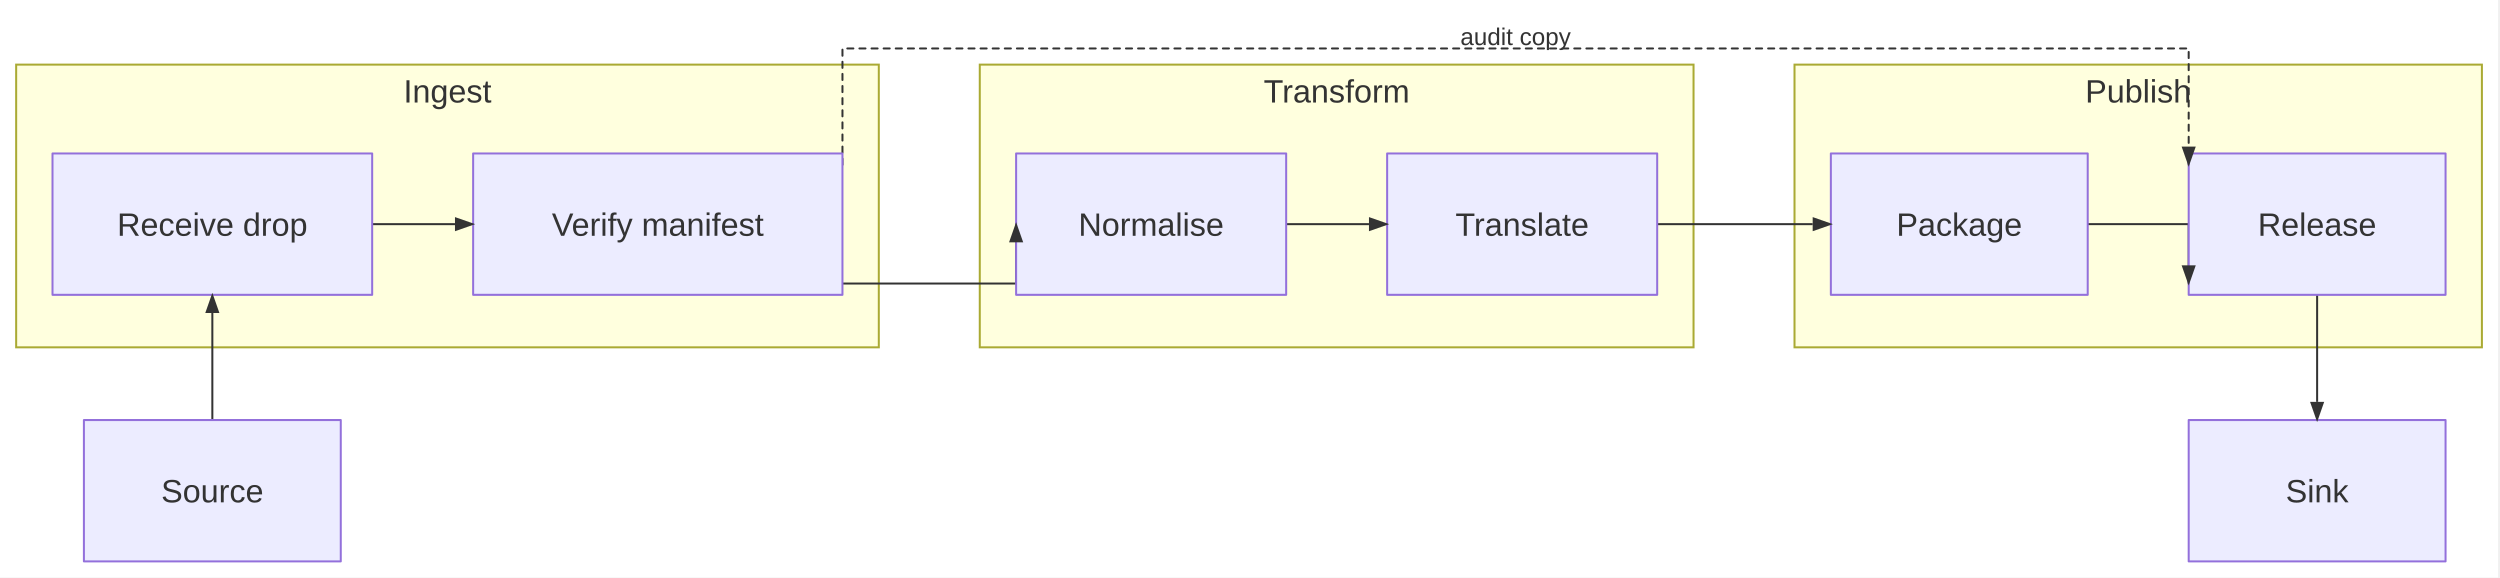
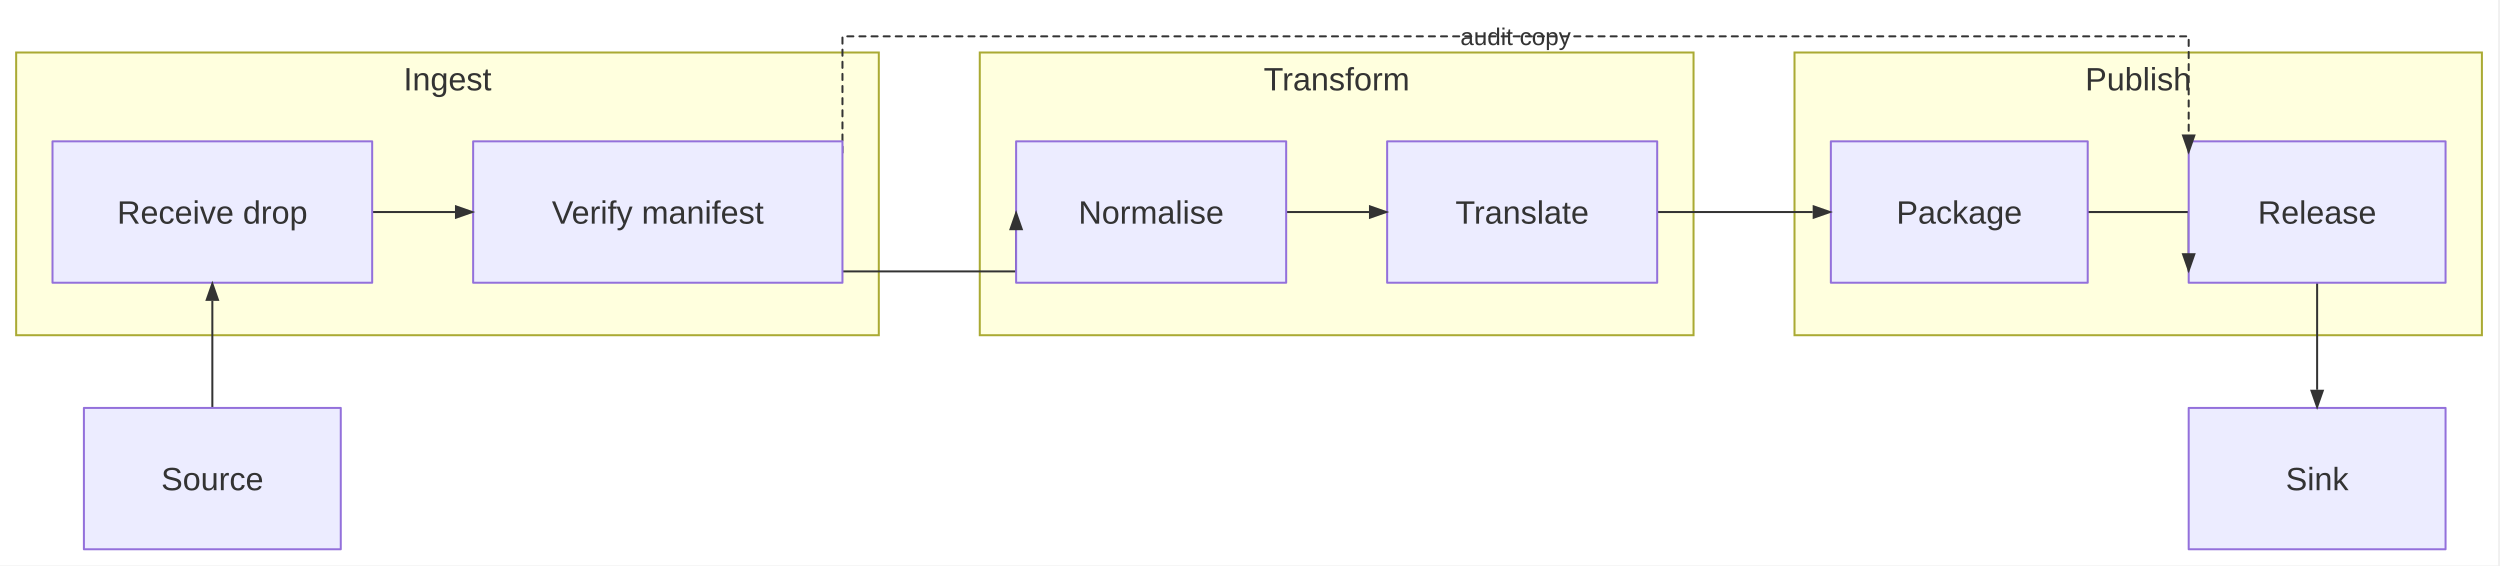
- <svg xmlns="http://www.w3.org/2000/svg" width="1238" height="286" viewBox="0 0 1238 286">
-   <rect x="0" y="0" width="1237.04" height="286" fill="white" />
-   <rect x="888.64" y="32" width="340.4" height="140" fill="#ffffde" stroke="#aaaa33" stroke-width="1" />
-   <text x="1058.84" y="50.76" text-anchor="middle" fill="#333" font-family="&quot;trebuchet ms&quot;, verdana, arial, sans-serif" font-size="16px">Publish</text>
-   <rect x="485.184" y="32" width="353.456" height="140" fill="#ffffde" stroke="#aaaa33" stroke-width="1" />
-   <text x="661.912" y="50.76" text-anchor="middle" fill="#333" font-family="&quot;trebuchet ms&quot;, verdana, arial, sans-serif" font-size="16px">Transform</text>
-   <rect x="8" y="32" width="427.184" height="140" fill="#ffffde" stroke="#aaaa33" stroke-width="1" />
-   <text x="221.592" y="50.76" text-anchor="middle" fill="#333" font-family="&quot;trebuchet ms&quot;, verdana, arial, sans-serif" font-size="16px">Ingest</text>
-   <line x1="184.304" y1="111" x2="225.304" y2="111" stroke="#333333" stroke-width="1" stroke-linecap="butt" data-edge-source="I1" data-edge-target="I2" />
-   <line x1="636.912" y1="111" x2="677.912" y2="111" stroke="#333333" stroke-width="1" stroke-linecap="butt" data-edge-source="T1" data-edge-target="T2" />
-   <path d="M1033.84,111L1083.84,111L1083.84,140.4" fill="none" stroke="#333333" stroke-width="1" stroke-linejoin="round" stroke-linecap="round" data-edge-source="P1" data-edge-target="P2" />
-   <line x1="105.152" y1="208" x2="105.152" y2="155" stroke="#333333" stroke-width="1" stroke-linecap="butt" data-edge-source="Source" data-edge-target="I1" />
-   <path d="M417.184,140.4L503.184,140.4L503.184,111" fill="none" stroke="#333333" stroke-width="1" stroke-linejoin="round" stroke-linecap="round" data-edge-source="I2" data-edge-target="T1" />
-   <line x1="820.64" y1="111" x2="897.64" y2="111" stroke="#333333" stroke-width="1" stroke-linecap="butt" data-edge-source="T2" data-edge-target="P1" />
-   <line x1="1147.44" y1="146" x2="1147.44" y2="199" stroke="#333333" stroke-width="1" stroke-linecap="butt" data-edge-source="P2" data-edge-target="Sink" />
-   <path d="M417.184,81.6L417.184,24L1083.84,24L1083.84,81.6" fill="none" stroke="#333333" stroke-width="1" stroke-linejoin="round" stroke-linecap="round" data-edge-source="I2" data-edge-target="P2" stroke-dasharray="3 3" />
+ <svg xmlns="http://www.w3.org/2000/svg" width="1238" height="280" viewBox="0 0 1238 280">
+   <rect x="0" y="0" width="1237.04" height="280" fill="white" />
+   <rect x="888.64" y="26" width="340.4" height="140" fill="#ffffde" stroke="#aaaa33" stroke-width="1" />
+   <text x="1058.84" y="44.76" text-anchor="middle" fill="#333" font-family="&quot;trebuchet ms&quot;, verdana, arial, sans-serif" font-size="16px">Publish</text>
+   <rect x="485.184" y="26" width="353.456" height="140" fill="#ffffde" stroke="#aaaa33" stroke-width="1" />
+   <text x="661.912" y="44.76" text-anchor="middle" fill="#333" font-family="&quot;trebuchet ms&quot;, verdana, arial, sans-serif" font-size="16px">Transform</text>
+   <rect x="8" y="26" width="427.184" height="140" fill="#ffffde" stroke="#aaaa33" stroke-width="1" />
+   <text x="221.592" y="44.76" text-anchor="middle" fill="#333" font-family="&quot;trebuchet ms&quot;, verdana, arial, sans-serif" font-size="16px">Ingest</text>
+   <line x1="184.304" y1="105" x2="225.304" y2="105" stroke="#333333" stroke-width="1" stroke-linecap="butt" data-edge-source="I1" data-edge-target="I2" />
+   <line x1="636.912" y1="105" x2="677.912" y2="105" stroke="#333333" stroke-width="1" stroke-linecap="butt" data-edge-source="T1" data-edge-target="T2" />
+   <path d="M1033.84,105L1083.84,105L1083.84,134.4" fill="none" stroke="#333333" stroke-width="1" stroke-linejoin="round" stroke-linecap="round" data-edge-source="P1" data-edge-target="P2" />
+   <line x1="105.152" y1="202" x2="105.152" y2="149" stroke="#333333" stroke-width="1" stroke-linecap="butt" data-edge-source="Source" data-edge-target="I1" />
+   <path d="M417.184,134.4L503.184,134.4L503.184,105" fill="none" stroke="#333333" stroke-width="1" stroke-linejoin="round" stroke-linecap="round" data-edge-source="I2" data-edge-target="T1" />
+   <line x1="820.64" y1="105" x2="897.64" y2="105" stroke="#333333" stroke-width="1" stroke-linecap="butt" data-edge-source="T2" data-edge-target="P1" />
+   <line x1="1147.44" y1="140" x2="1147.44" y2="193" stroke="#333333" stroke-width="1" stroke-linecap="butt" data-edge-source="P2" data-edge-target="Sink" />
+   <path d="M417.184,75.6L417.184,18L1083.84,18L1083.84,75.6" fill="none" stroke="#333333" stroke-width="1" stroke-linejoin="round" stroke-linecap="round" data-edge-source="I2" data-edge-target="P2" stroke-dasharray="3 3" />
  <text x="750.512" y="22.32" text-anchor="middle" fill="#333333" font-family="&quot;trebuchet ms&quot;, verdana, arial, sans-serif" font-size="12" font-weight="normal">
    <tspan x="750.512" dy="0">audit copy</tspan>
  </text>
-   <path d="M26,76 H184.3 V146 H26 Z" fill="#ECECFF" stroke="#9370DB" stroke-width="1" stroke-linejoin="round" stroke-linecap="round" />
-   <path d="M234.3,76 H417.18 V146 H234.3 Z" fill="#ECECFF" stroke="#9370DB" stroke-width="1" stroke-linejoin="round" stroke-linecap="round" />
-   <path d="M906.64,76 H1033.84 V146 H906.64 Z" fill="#ECECFF" stroke="#9370DB" stroke-width="1" stroke-linejoin="round" stroke-linecap="round" />
-   <path d="M1083.84,76 H1211.04 V146 H1083.84 Z" fill="#ECECFF" stroke="#9370DB" stroke-width="1" stroke-linejoin="round" stroke-linecap="round" />
-   <path d="M503.18,76 H636.91 V146 H503.18 Z" fill="#ECECFF" stroke="#9370DB" stroke-width="1" stroke-linejoin="round" stroke-linecap="round" />
-   <path d="M686.91,76 H820.64 V146 H686.91 Z" fill="#ECECFF" stroke="#9370DB" stroke-width="1" stroke-linejoin="round" stroke-linecap="round" />
-   <path d="M1083.84,208 H1211.04 V278 H1083.84 Z" fill="#ECECFF" stroke="#9370DB" stroke-width="1" stroke-linejoin="round" stroke-linecap="round" />
-   <path d="M41.55,208 H168.75 V278 H41.55 Z" fill="#ECECFF" stroke="#9370DB" stroke-width="1" stroke-linejoin="round" stroke-linecap="round" />
-   <polygon points="235.304,111 225.304,114.5 225.304,107.5" fill="#333333" stroke="none" />
-   <polygon points="687.912,111 677.912,114.5 677.912,107.5" fill="#333333" stroke="none" />
-   <polygon points="1083.84,141.4 1080.34,131.4 1087.34,131.4" fill="#333333" stroke="none" />
-   <polygon points="105.152,145 108.652,155 101.652,155" fill="#333333" stroke="none" />
-   <polygon points="503.184,110 506.684,120 499.684,120" fill="#333333" stroke="none" />
-   <polygon points="907.64,111 897.64,114.5 897.64,107.5" fill="#333333" stroke="none" />
-   <polygon points="1147.44,209 1143.94,199 1150.94,199" fill="#333333" stroke="none" />
-   <polygon points="1083.84,82.6 1080.34,72.6 1087.34,72.6" fill="#333333" stroke="none" />
-   <text x="105.152" y="116.76" text-anchor="middle" fill="#333" font-family="&quot;trebuchet ms&quot;, verdana, arial, sans-serif" font-size="16" font-weight="normal">Receive drop</text>
-   <text x="325.744" y="116.76" text-anchor="middle" fill="#333" font-family="&quot;trebuchet ms&quot;, verdana, arial, sans-serif" font-size="16" font-weight="normal">Verify manifest</text>
-   <text x="970.24" y="116.76" text-anchor="middle" fill="#333" font-family="&quot;trebuchet ms&quot;, verdana, arial, sans-serif" font-size="16" font-weight="normal">Package</text>
-   <text x="1147.44" y="116.76" text-anchor="middle" fill="#333" font-family="&quot;trebuchet ms&quot;, verdana, arial, sans-serif" font-size="16" font-weight="normal">Release</text>
-   <text x="570.048" y="116.76" text-anchor="middle" fill="#333" font-family="&quot;trebuchet ms&quot;, verdana, arial, sans-serif" font-size="16" font-weight="normal">Normalise</text>
-   <text x="753.776" y="116.76" text-anchor="middle" fill="#333" font-family="&quot;trebuchet ms&quot;, verdana, arial, sans-serif" font-size="16" font-weight="normal">Translate</text>
-   <text x="1147.44" y="248.76" text-anchor="middle" fill="#333" font-family="&quot;trebuchet ms&quot;, verdana, arial, sans-serif" font-size="16" font-weight="normal">Sink</text>
-   <text x="105.152" y="248.76" text-anchor="middle" fill="#333" font-family="&quot;trebuchet ms&quot;, verdana, arial, sans-serif" font-size="16" font-weight="normal">Source</text>
+   <path d="M26,70 H184.3 V140 H26 Z" fill="#ECECFF" stroke="#9370DB" stroke-width="1" stroke-linejoin="round" stroke-linecap="round" />
+   <path d="M234.3,70 H417.18 V140 H234.3 Z" fill="#ECECFF" stroke="#9370DB" stroke-width="1" stroke-linejoin="round" stroke-linecap="round" />
+   <path d="M906.64,70 H1033.84 V140 H906.64 Z" fill="#ECECFF" stroke="#9370DB" stroke-width="1" stroke-linejoin="round" stroke-linecap="round" />
+   <path d="M1083.84,70 H1211.04 V140 H1083.84 Z" fill="#ECECFF" stroke="#9370DB" stroke-width="1" stroke-linejoin="round" stroke-linecap="round" />
+   <path d="M503.18,70 H636.91 V140 H503.18 Z" fill="#ECECFF" stroke="#9370DB" stroke-width="1" stroke-linejoin="round" stroke-linecap="round" />
+   <path d="M686.91,70 H820.64 V140 H686.91 Z" fill="#ECECFF" stroke="#9370DB" stroke-width="1" stroke-linejoin="round" stroke-linecap="round" />
+   <path d="M1083.84,202 H1211.04 V272 H1083.84 Z" fill="#ECECFF" stroke="#9370DB" stroke-width="1" stroke-linejoin="round" stroke-linecap="round" />
+   <path d="M41.55,202 H168.75 V272 H41.55 Z" fill="#ECECFF" stroke="#9370DB" stroke-width="1" stroke-linejoin="round" stroke-linecap="round" />
+   <polygon points="235.304,105 225.304,108.5 225.304,101.5" fill="#333333" stroke="none" />
+   <polygon points="687.912,105 677.912,108.5 677.912,101.5" fill="#333333" stroke="none" />
+   <polygon points="1083.84,135.4 1080.34,125.4 1087.34,125.4" fill="#333333" stroke="none" />
+   <polygon points="105.152,139 108.652,149 101.652,149" fill="#333333" stroke="none" />
+   <polygon points="503.184,104 506.684,114 499.684,114" fill="#333333" stroke="none" />
+   <polygon points="907.64,105 897.64,108.5 897.64,101.5" fill="#333333" stroke="none" />
+   <polygon points="1147.44,203 1143.94,193 1150.94,193" fill="#333333" stroke="none" />
+   <polygon points="1083.84,76.6 1080.34,66.6 1087.34,66.6" fill="#333333" stroke="none" />
+   <text x="105.152" y="110.76" text-anchor="middle" fill="#333" font-family="&quot;trebuchet ms&quot;, verdana, arial, sans-serif" font-size="16" font-weight="normal">Receive drop</text>
+   <text x="325.744" y="110.76" text-anchor="middle" fill="#333" font-family="&quot;trebuchet ms&quot;, verdana, arial, sans-serif" font-size="16" font-weight="normal">Verify manifest</text>
+   <text x="970.24" y="110.76" text-anchor="middle" fill="#333" font-family="&quot;trebuchet ms&quot;, verdana, arial, sans-serif" font-size="16" font-weight="normal">Package</text>
+   <text x="1147.44" y="110.76" text-anchor="middle" fill="#333" font-family="&quot;trebuchet ms&quot;, verdana, arial, sans-serif" font-size="16" font-weight="normal">Release</text>
+   <text x="570.048" y="110.76" text-anchor="middle" fill="#333" font-family="&quot;trebuchet ms&quot;, verdana, arial, sans-serif" font-size="16" font-weight="normal">Normalise</text>
+   <text x="753.776" y="110.76" text-anchor="middle" fill="#333" font-family="&quot;trebuchet ms&quot;, verdana, arial, sans-serif" font-size="16" font-weight="normal">Translate</text>
+   <text x="1147.44" y="242.76" text-anchor="middle" fill="#333" font-family="&quot;trebuchet ms&quot;, verdana, arial, sans-serif" font-size="16" font-weight="normal">Sink</text>
+   <text x="105.152" y="242.76" text-anchor="middle" fill="#333" font-family="&quot;trebuchet ms&quot;, verdana, arial, sans-serif" font-size="16" font-weight="normal">Source</text>
</svg>
